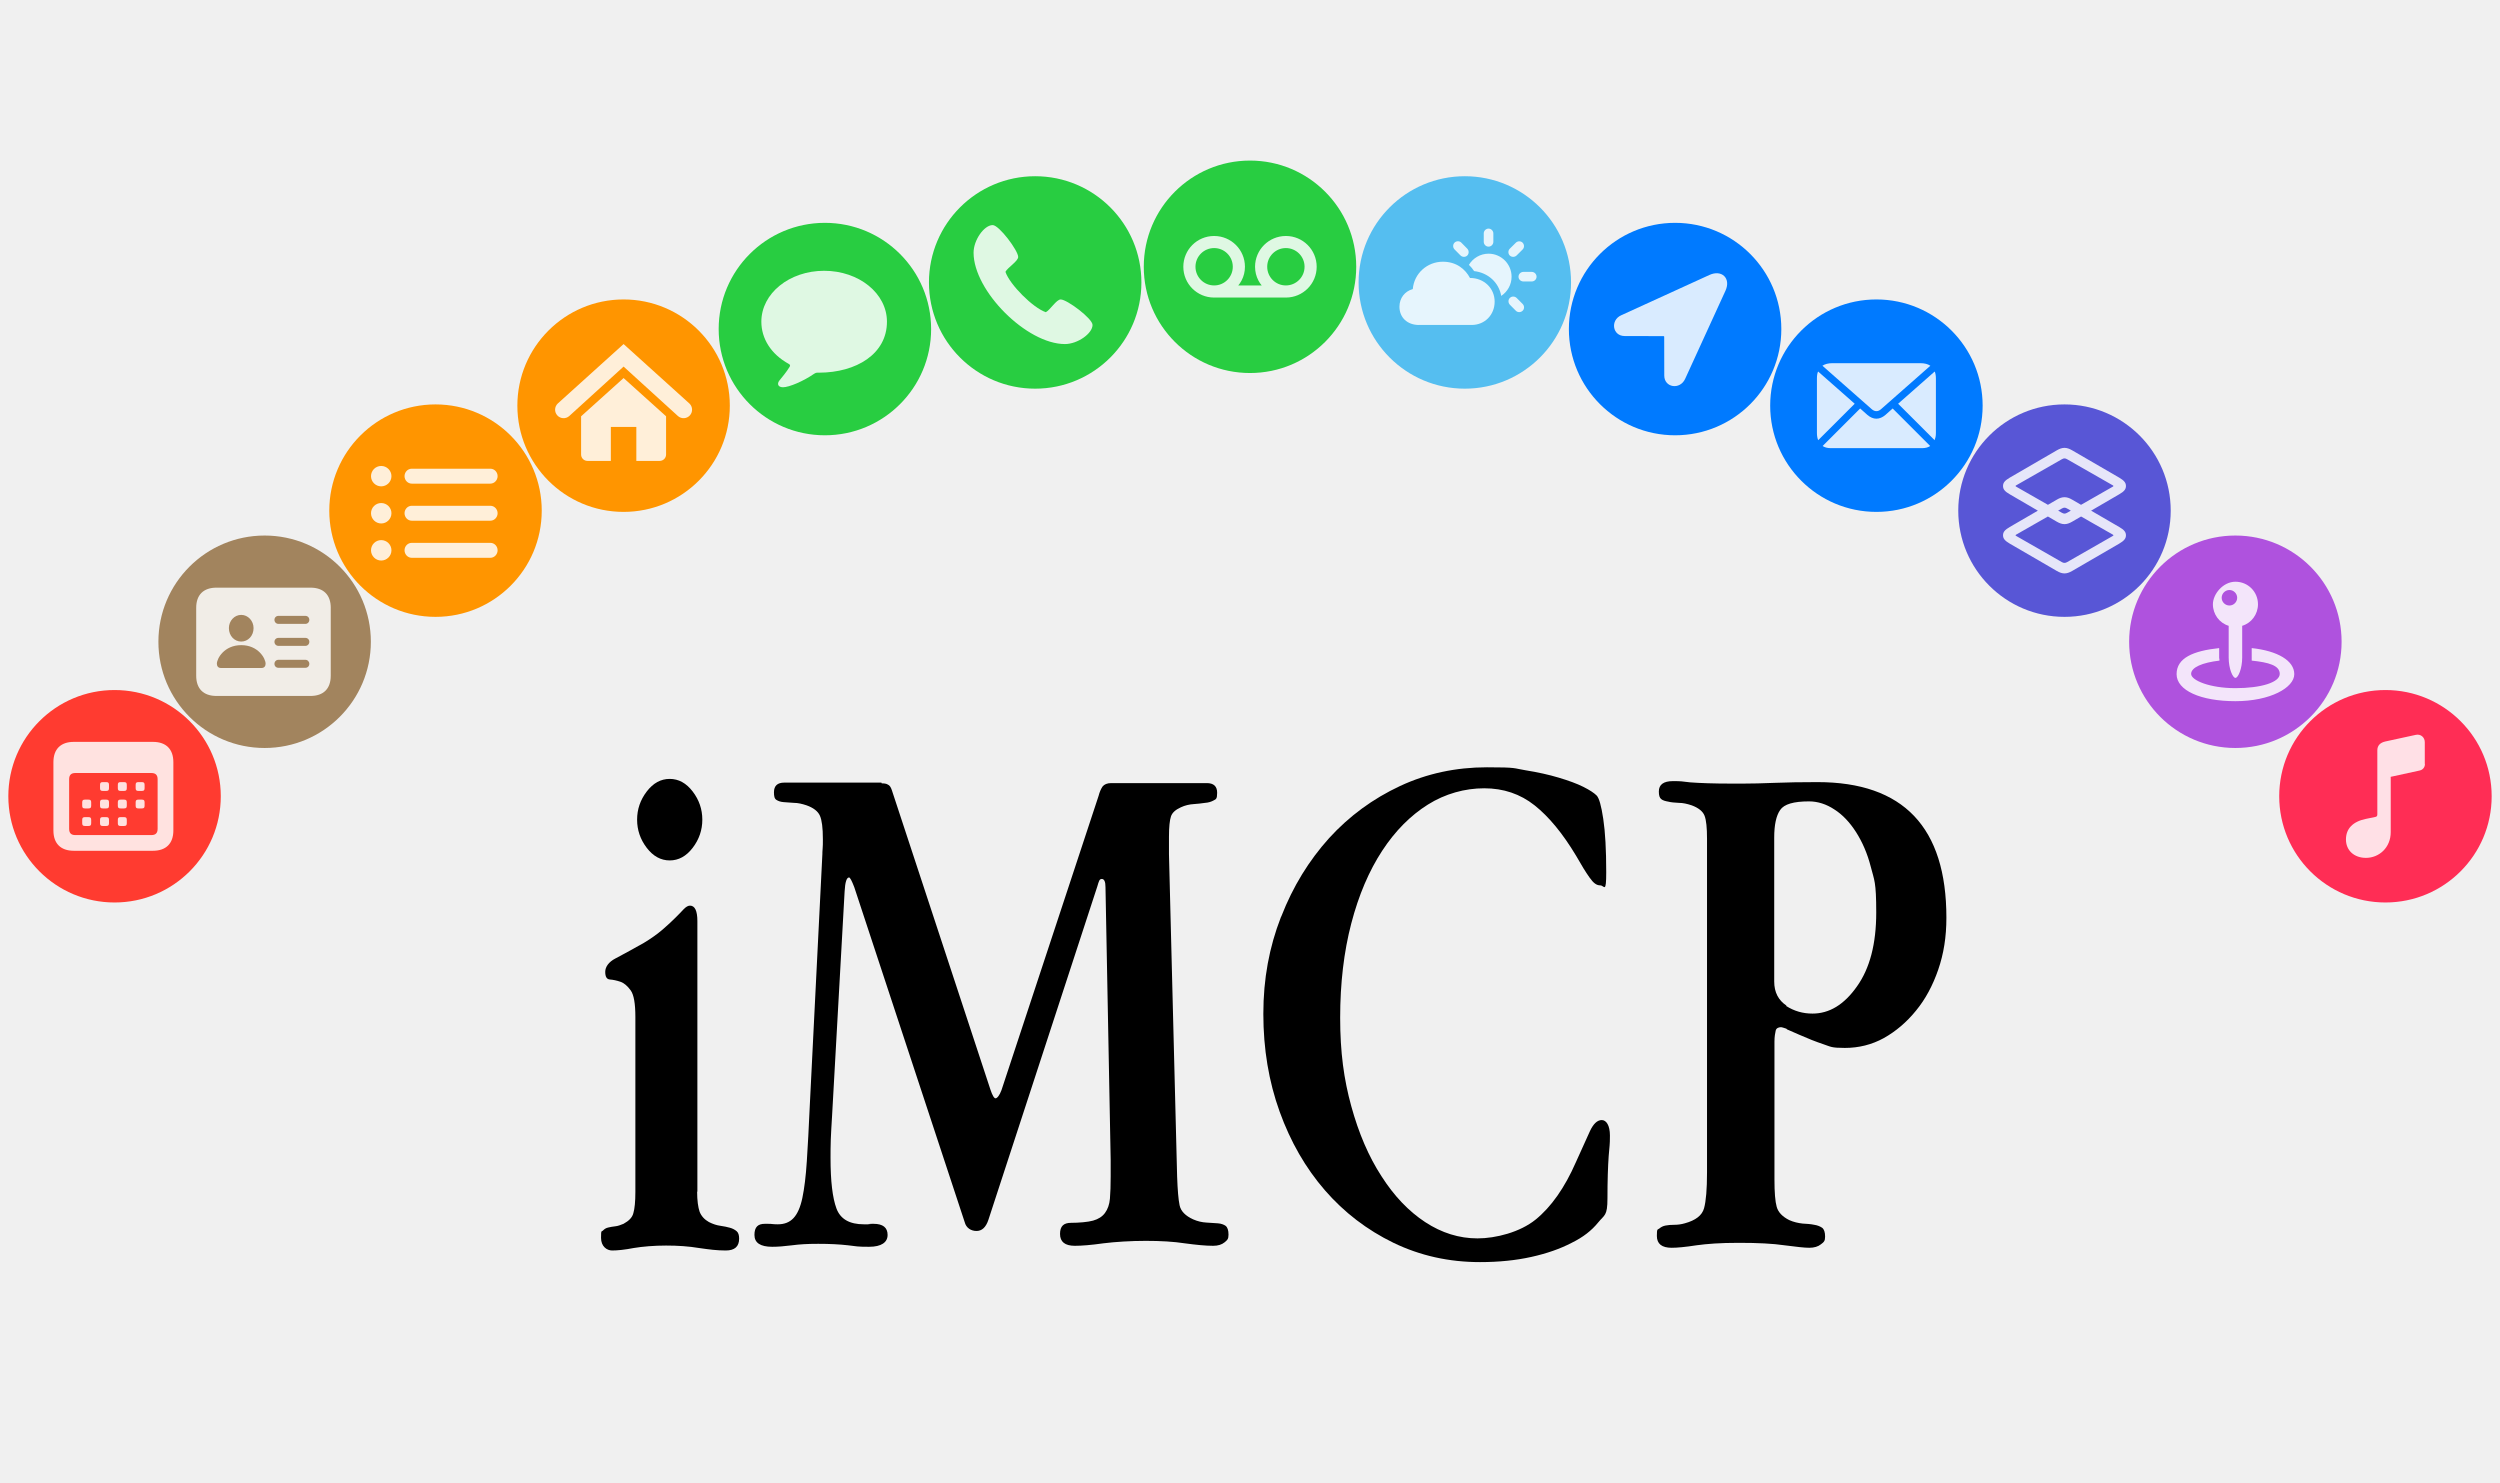
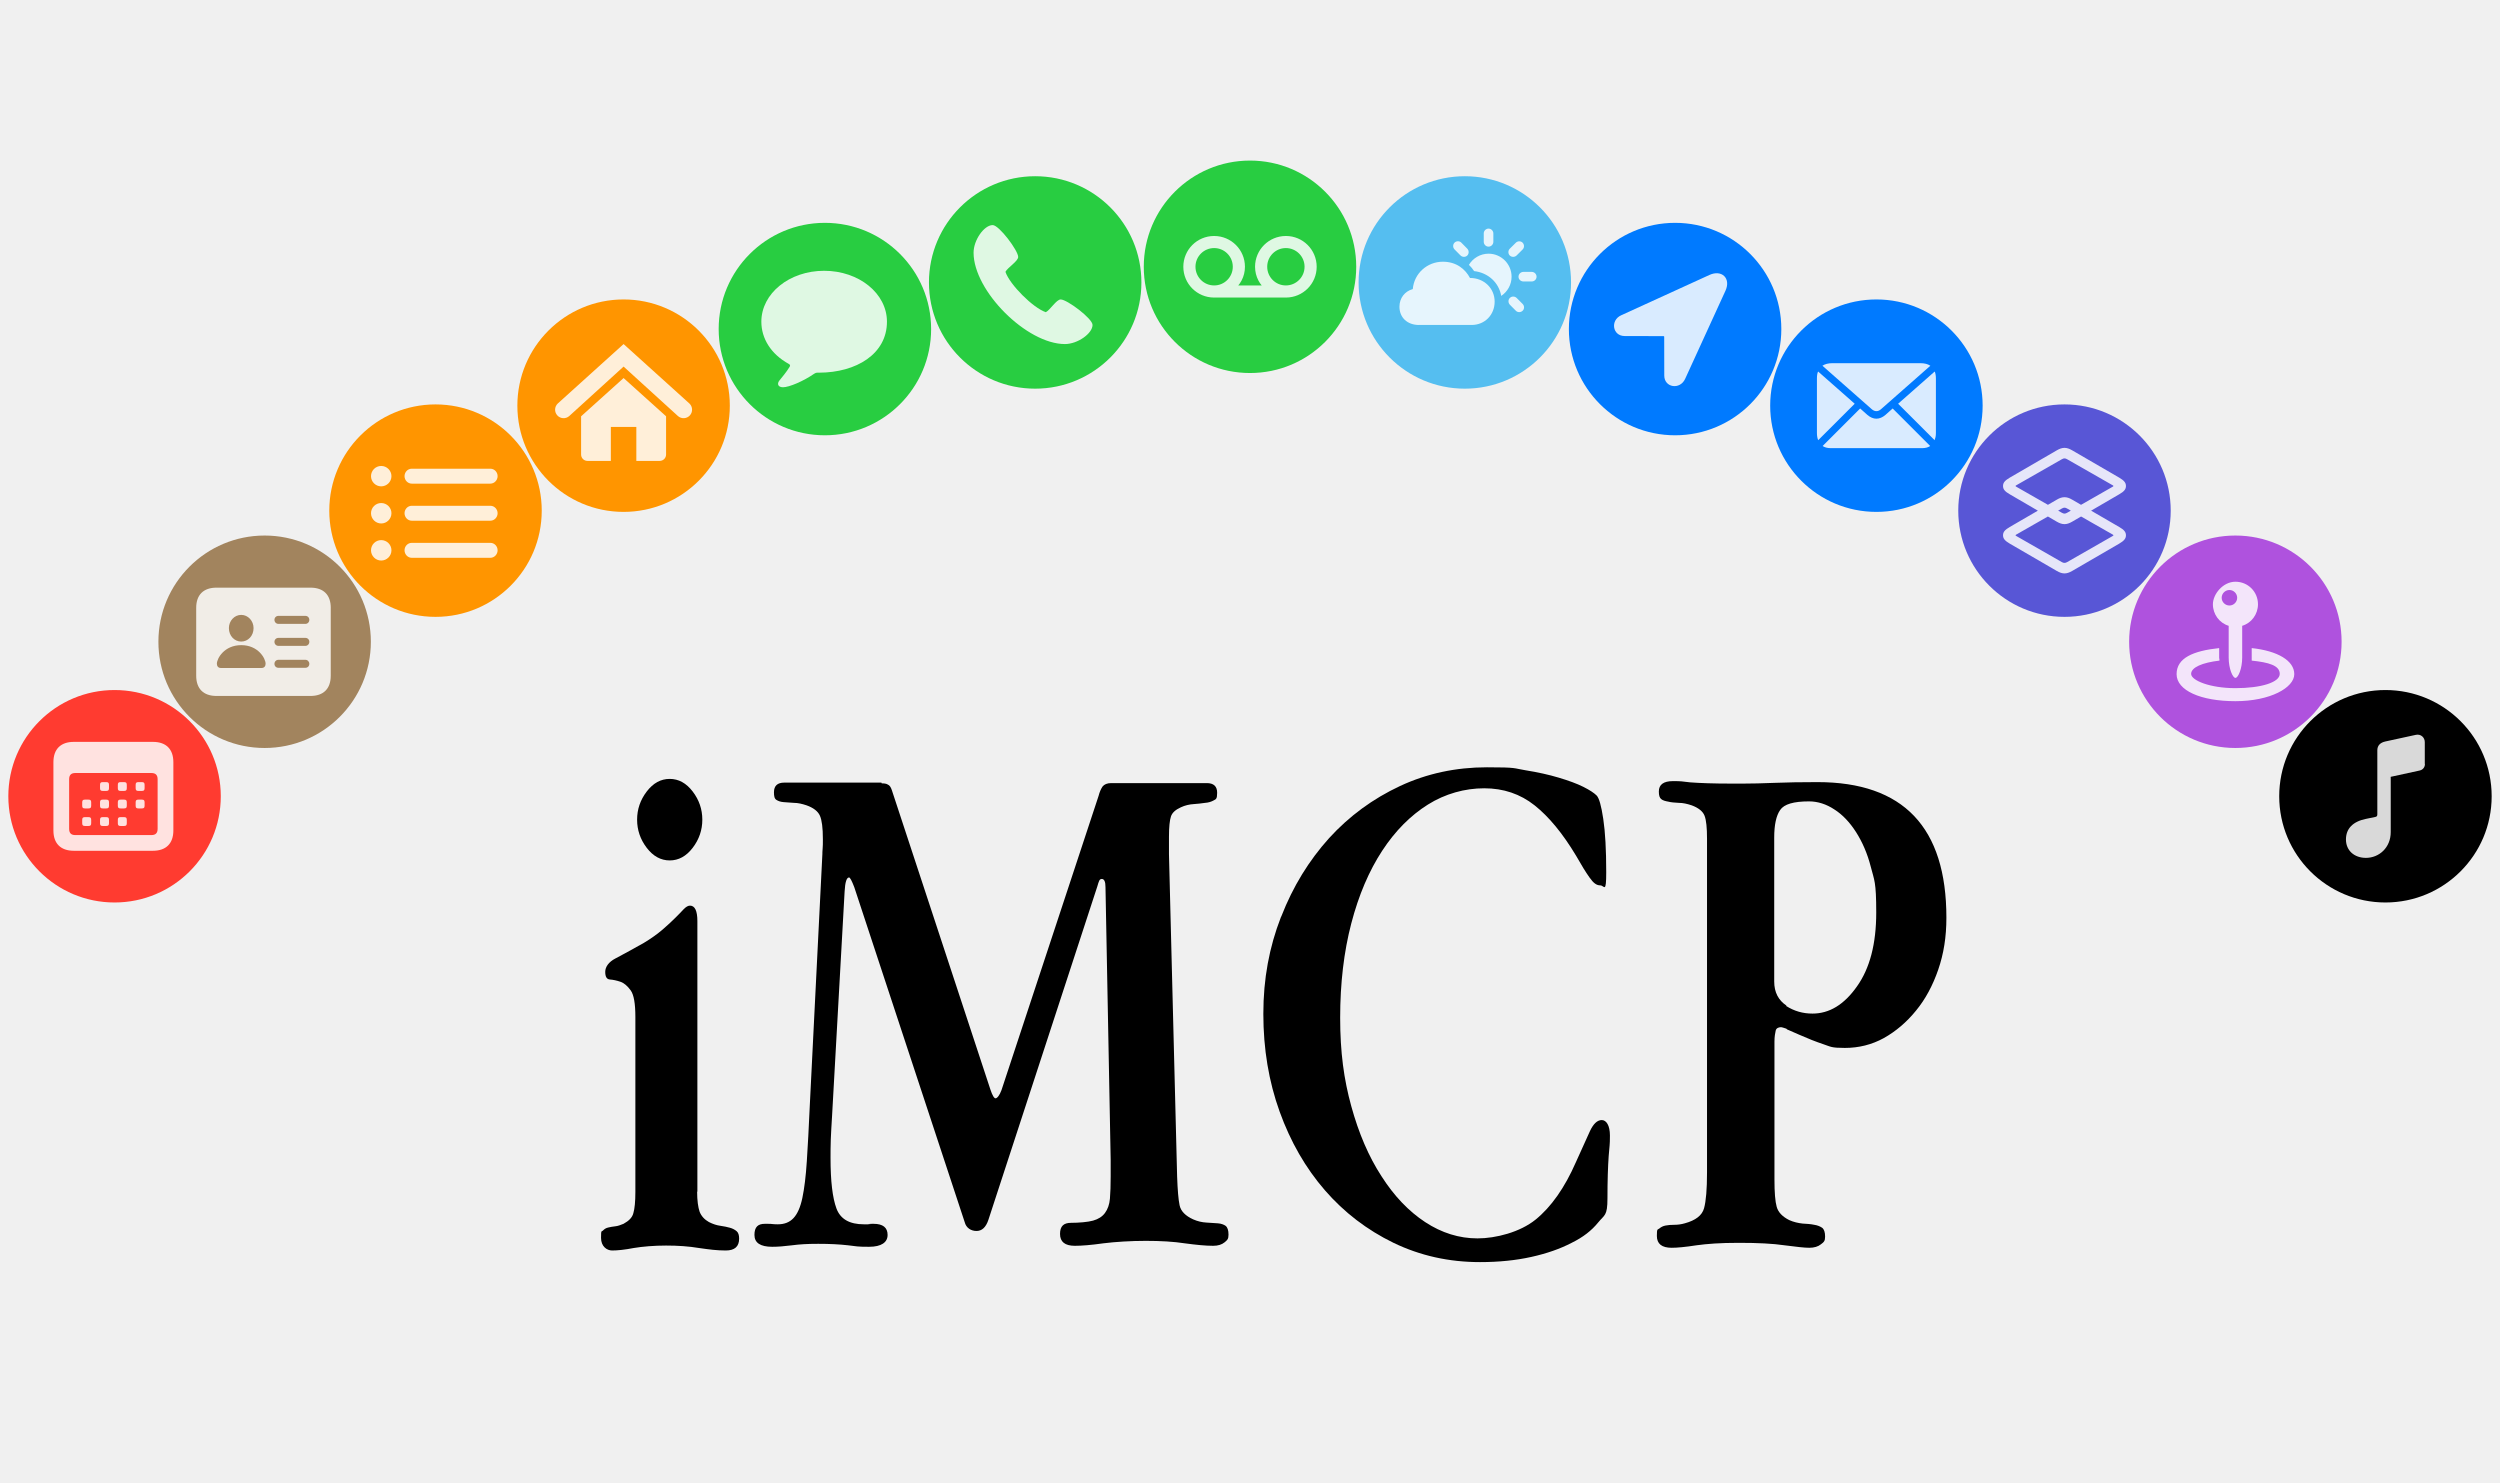
<svg xmlns="http://www.w3.org/2000/svg" viewBox="0 0 1012 600">
  <g fill="#000">
    <path d="M282.2,482.4c0,3.6.4,6.3,1,8.1.7,1.8,2,3.2,3.8,4.2,1.6.8,3.1,1.3,4.6,1.5s2.8.5,3.9.8,2,.8,2.7,1.4,1,1.6,1,3c0,3.2-1.8,4.8-5.4,4.8s-6.6-.4-10.8-1c-4.2-.7-8.6-1-13.4-1s-9.5.4-13.1,1c-3.6.7-6.5,1-8.7,1s-4.5-1.7-4.5-5.1.2-2.4.8-3,1.2-1,2.1-1.2c.9-.2,1.9-.4,2.9-.5s2.1-.5,3.3-1c2.2-1.2,3.6-2.6,4-4.4.5-1.7.8-4.5.8-8.5v-70.8c0-5.4-.6-9-1.9-10.8s-2.7-3-4.2-3.5-2.9-.8-4.2-.9-1.9-1.1-1.9-3.1,1.4-4,4.1-5.4,6.5-3.5,11.5-6.3c3-1.8,5.5-3.6,7.6-5.4,2.1-1.8,3.8-3.4,5.2-4.8,1.4-1.4,2.5-2.5,3.4-3.5.9-.9,1.7-1.4,2.5-1.4,2,0,3,2.1,3,6.3v109.5ZM280.4,320.4c2.6,3.4,3.9,7.2,3.9,11.4s-1.3,8-3.9,11.4-5.7,5.1-9.3,5.1-6.7-1.7-9.3-5.1c-2.6-3.4-3.9-7.2-3.9-11.4s1.3-8,3.9-11.4,5.7-5.1,9.3-5.1,6.7,1.7,9.3,5.1Z" />
    <path d="M356.9,317.1c1,0,1.9.1,2.5.5.7.3,1.2,1,1.6,2.2l39.9,121.2c.8,2.4,1.5,3.6,2.1,3.6s1.6-1.1,2.4-3.3l39.3-119.1c.4-1.6,1-2.9,1.6-3.8.7-.9,1.9-1.4,3.5-1.4h38.7c2.8,0,4.2,1.3,4.2,3.9s-.5,2.6-1.4,3.1-2,.9-3.5,1c-1.4.2-3,.4-4.6.5-1.7.1-3.5.5-5.2,1.3-2.2,1-3.5,2.2-4,3.7-.5,1.5-.8,4.2-.8,8.2v7.1l3.3,130.5c.2,5.4.5,9.2,1,11.6.5,2.4,2.4,4.3,5.5,5.7,1.8.8,3.6,1.2,5.4,1.3s3.4.2,4.6.3c1.3.1,2.4.5,3.1,1,.8.6,1.2,1.8,1.2,3.6s-.5,2.2-1.6,3.1-2.6,1.4-4.6,1.4c-3.2,0-7-.4-11.5-1-4.5-.7-9.8-1-15.8-1s-12.4.4-17.2,1c-4.9.7-8.8,1-11.5,1-4,0-6-1.6-6-4.8s1.5-4.5,4.5-4.5,6.8-.3,8.9-.9c2.1-.6,3.7-1.6,4.8-3.1,1.1-1.5,1.8-3.4,2-5.8s.3-5.4.3-8.9v-6.9l-2.1-110.3c0-2.2-.5-3.3-1.5-3.3s-1.2,1-1.8,3l-44.1,135c-1,3-2.6,4.5-4.8,4.5s-4.2-1.2-4.8-3.6l-44.7-135.6c-1-2.6-1.7-3.9-2.1-3.9-1,0-1.6,1.9-1.8,5.7l-5.1,91.2c-.2,3.4-.4,6.5-.5,9.2-.1,2.8-.1,5.3-.1,7.5,0,9.3.8,16.1,2.4,20.4,1.6,4.3,5.3,6.4,11.1,6.4s1.2,0,1.8-.1c.6-.1,1.3-.1,2.1-.1,3.8,0,5.7,1.5,5.7,4.5s-2.5,4.8-7.5,4.8-5-.2-8.5-.6-7.5-.6-12.1-.6-7.5.2-10.6.6-5.8.6-8,.6c-4.8,0-7.2-1.6-7.2-4.8s1.4-4.5,4.2-4.5,2.2,0,3.1.1,1.6.1,2.2.1c2.6,0,4.7-.8,6.3-2.5,1.6-1.7,2.8-4.4,3.6-8.2.8-3.8,1.4-8.7,1.8-14.8s.8-13.5,1.2-22.5l5.1-101.9c0-.4,0-1.1.1-2.1s.1-2.3.1-3.9c0-4.6-.4-7.7-1.2-9.5-.8-1.8-2.6-3.2-5.4-4.2-1.8-.6-3.5-1-5.1-1-1.6-.1-3-.2-4.2-.3-1.2-.1-2.1-.4-2.9-.9s-1-1.5-1-3.1c0-2.6,1.4-3.9,4.2-3.9h39.3Z" />
    <path d="M518.7,370.9c4.7-12.1,11.2-22.6,19.3-31.6,8.2-9,17.8-16,28.7-21.1s22.7-7.6,35.2-7.6,10.6.4,15.6,1.2,9.5,1.8,13.5,3,7.3,2.4,9.9,3.7c2.6,1.3,4.4,2.5,5.4,3.5s1.9,4.1,2.7,9.5c.8,5.3,1.2,12.5,1.2,21.5s-.8,5.4-2.4,5.4-2.8-1-4.3-3.1-3.3-5-5.5-8.9c-5.4-9-11-15.8-16.8-20.4s-12.6-6.9-20.4-6.9-15.8,2.2-22.8,6.6c-7,4.4-13.2,10.6-18.5,18.7s-9.5,17.9-12.5,29.4-4.5,24.2-4.5,38.2,1.5,24.9,4.5,35.8,7,20.3,12.2,28.3c5.1,8,11,14.2,17.7,18.6s13.8,6.6,21.2,6.6,17.2-2.5,23.5-7.6,11.8-12.9,16.3-23.2c2.4-5.4,4.3-9.6,5.7-12.6s3-4.5,4.8-4.5,3.3,2.1,3.3,6.3-.2,4-.5,8.2-.5,10-.5,17.2-1.2,6.6-3.8,9.8-6,5.9-10.7,8.2c-4.6,2.4-10,4.3-16.3,5.7-6.3,1.4-13.2,2.1-20.8,2.1-12.6,0-24.2-2.6-35-7.8-10.7-5.2-20-12.3-27.8-21.3s-13.9-19.6-18.3-31.8c-4.4-12.2-6.6-25.4-6.6-39.6s2.4-27,7.1-39.1h0Z" />
    <path d="M723.1,416.4c-1.2-.4-1.9-.6-2.1-.6-1.2,0-2,.5-2.2,1.4s-.5,2.4-.5,4.4v55.9c0,5.2.3,8.9.9,11,.6,2.2,2.3,4,5.1,5.4,1.8.8,3.6,1.2,5.4,1.4,1.8.1,3.3.2,4.7.5,1.3.2,2.3.6,3.2,1.2.8.6,1.2,1.8,1.2,3.6s-.5,2.2-1.7,3.1c-1.1.9-2.7,1.4-4.7,1.4s-5.3-.4-10-1c-4.7-.7-10.8-1-18.5-1s-12.8.4-17.2,1c-4.5.7-7.8,1-10,1-4,0-6-1.6-6-4.8s.3-2.4,1-3,1.5-1,2.5-1.2,2.2-.3,3.6-.3,2.8-.2,4.2-.6c4.4-1.2,7-3.2,7.8-6.1.8-2.9,1.2-7.7,1.2-14.5v-135.1c0-4.4-.3-7.5-1-9.3-.7-1.8-2.5-3.2-5.2-4.2-1.8-.6-3.5-1-5.2-1-1.7-.1-3.2-.2-4.3-.5-1.2-.2-2.2-.5-2.8-1-.7-.5-1-1.5-1-3.1,0-2.8,1.9-4.2,5.7-4.2s3.2.1,7,.5c3.9.3,9.5.5,16.7.5h4.8c3.4,0,7.6-.1,12.6-.3,5-.2,10.8-.3,17.4-.3,34.8,0,52.2,18.3,52.2,54.9c0,7.8-1.1,14.6-3.3,21s-5.2,12-9,16.6c-3.8,4.7-8.2,8.4-13,11.1-4.9,2.7-10.2,4-15.8,4s-5.7-.5-8.7-1.5-6.3-2.3-9.9-3.9l-4.8-2.1h0ZM723,407.2c3.3,2.1,6.8,3.1,10.7,3.1,6.8,0,12.8-3.6,18-11,5.2-7.3,7.8-17.2,7.8-29.9s-.8-13-2.2-18.5-3.5-10.2-6-14.1-5.4-7-8.7-9.1c-3.3-2.2-6.8-3.3-10.3-3.3-6.2,0-10.1,1.1-11.7,3.5-1.6,2.3-2.4,6-2.4,11.2v58.2c0,4.4,1.7,7.6,5,9.8Z" />
  </g>
  <svg version="1.1" viewBox="0 0 100 100" x="3.373" y="279.327" width="86" height="86">
    <circle fill="#FF3B30" cx="50" cy="50" r="50" />
    <g fill="#fff" fill-opacity="0.85">
      <path d="M30.83,75.66h37.23c6.18,0,9.62-3.42,9.62-9.56v-32.15c0-6.14-3.44-9.55-9.62-9.55H30.83c-6.17,0-9.61,3.4-9.61,9.55v32.15c0,6.15,3.44,9.56,9.61,9.56ZM31.52,68.27c-1.92,0-2.9-.9-2.9-2.94v-23.34c0-2.03.99-2.93,2.9-2.93h35.83c1.91,0,2.92.89,2.92,2.93v23.34c0,2.05-1.01,2.94-2.92,2.94H31.52ZM44.49,47.49h1.55c1,0,1.34-.31,1.34-1.3v-1.55c0-.99-.34-1.3-1.34-1.3h-1.55c-.99,0-1.33.31-1.33,1.3v1.55c0,.99.34,1.3,1.33,1.3ZM52.86,47.49h1.57c.99,0,1.33-.31,1.33-1.3v-1.55c0-.99-.34-1.3-1.33-1.3h-1.57c-.98,0-1.32.31-1.32,1.3v1.55c0,.99.34,1.3,1.32,1.3ZM61.25,47.49h1.57c.98,0,1.32-.31,1.32-1.3v-1.55c0-.99-.35-1.3-1.32-1.3h-1.57c-.98,0-1.32.31-1.32,1.3v1.55c0,.99.35,1.3,1.32,1.3ZM36.11,55.73h1.57c.98,0,1.32-.31,1.32-1.28v-1.57c0-.99-.35-1.3-1.32-1.3h-1.57c-.98,0-1.34.31-1.34,1.3v1.57c0,.98.36,1.28,1.34,1.28ZM44.49,55.73h1.55c1,0,1.34-.31,1.34-1.28v-1.57c0-.99-.34-1.3-1.34-1.3h-1.55c-.99,0-1.33.31-1.33,1.3v1.57c0,.98.34,1.28,1.33,1.28ZM52.86,55.73h1.57c.99,0,1.33-.31,1.33-1.28v-1.57c0-.99-.34-1.3-1.33-1.3h-1.57c-.98,0-1.32.31-1.32,1.3v1.57c0,.98.34,1.28,1.32,1.28ZM61.25,55.73h1.57c.98,0,1.32-.31,1.32-1.28v-1.57c0-.99-.35-1.3-1.32-1.3h-1.57c-.98,0-1.32.31-1.32,1.3v1.57c0,.98.35,1.28,1.32,1.28ZM36.11,63.99h1.57c.98,0,1.32-.32,1.32-1.3v-1.57c0-.99-.35-1.3-1.32-1.3h-1.57c-.98,0-1.34.31-1.34,1.3v1.57c0,.98.36,1.3,1.34,1.3ZM44.49,63.99h1.55c1,0,1.34-.32,1.34-1.3v-1.57c0-.99-.34-1.3-1.34-1.3h-1.55c-.99,0-1.33.31-1.33,1.3v1.57c0,.98.34,1.3,1.33,1.3ZM52.86,63.99h1.57c.99,0,1.33-.32,1.33-1.3v-1.57c0-.99-.34-1.3-1.33-1.3h-1.57c-.98,0-1.32.31-1.32,1.3v1.57c0,.98.34,1.3,1.32,1.3Z" />
    </g>
  </svg>
  <svg version="1.1" viewBox="0 0 100 100" x="64.122" y="216.785" width="86" height="86">
    <circle fill="#a2845e" cx="50" cy="50" r="50" />
    <g fill="#fff" fill-opacity="0.85">
      <path class="st1" d="M81.12,34.03v31.97c0,6.1-3.41,9.51-9.57,9.51H27.35c-6.14,0-9.56-3.4-9.56-9.51v-31.97c0-6.11,3.42-9.5,9.56-9.5h44.21c6.16,0,9.57,3.39,9.57,9.5ZM27.52,60.35c0,1.1.64,1.99,1.84,1.99h19.25c1.22,0,1.85-.89,1.85-1.99,0-2.48-3.49-8.76-11.47-8.76s-11.47,6.27-11.47,8.76ZM56.53,58.49c-1.11,0-1.91.84-1.91,1.91s.8,1.86,1.91,1.86h12.64c1.07,0,1.87-.8,1.87-1.86s-.8-1.91-1.87-1.91h-12.64ZM56.53,48.17c-1.11,0-1.91.82-1.91,1.86s.8,1.91,1.91,1.91h12.64c1.07,0,1.87-.84,1.87-1.91s-.8-1.86-1.87-1.86h-12.64ZM33.18,43.58c0,3.62,2.61,6.33,5.8,6.33,3.21,0,5.81-2.71,5.81-6.33,0-3.41-2.6-6.23-5.81-6.23s-5.8,2.82-5.8,6.23ZM56.53,37.81c-1.11,0-1.91.82-1.91,1.87s.8,1.91,1.91,1.91h12.64c1.07,0,1.87-.84,1.87-1.91s-.8-1.87-1.87-1.87h-12.64Z" />
    </g>
  </svg>
  <svg version="1.1" viewBox="0 0 100 100" x="133.295" y="163.707" width="86" height="86">
    <circle fill="#ff9500" cx="50" cy="50" r="50" />
    <g fill="#fff" fill-opacity=".85">
      <path d="M38.83,72.2h36.98c1.91,0,3.42-1.64,3.42-3.53s-1.48-3.51-3.42-3.51h-36.98c-1.92,0-3.41,1.62-3.41,3.51s1.51,3.53,3.41,3.53Z" />
      <path d="M24.44,73.49c2.65,0,4.82-2.17,4.82-4.82s-2.17-4.8-4.82-4.8-4.8,2.15-4.8,4.8,2.17,4.82,4.8,4.82Z" />
      <path d="M38.83,54.74h36.98c1.91,0,3.42-1.64,3.42-3.51s-1.48-3.52-3.42-3.52h-36.98c-1.92,0-3.41,1.62-3.41,3.52s1.51,3.51,3.41,3.51Z" />
      <path d="M24.44,56.04c2.65,0,4.82-2.17,4.82-4.82s-2.17-4.8-4.82-4.8-4.8,2.15-4.8,4.8,2.17,4.82,4.8,4.82Z" />
      <path d="M38.83,37.29h36.98c1.91,0,3.42-1.64,3.42-3.52s-1.48-3.51-3.42-3.51h-36.98c-1.92,0-3.41,1.62-3.41,3.51s1.51,3.52,3.41,3.52Z" />
      <path d="M24.44,38.57c2.65,0,4.82-2.15,4.82-4.8s-2.17-4.8-4.82-4.8-4.8,2.15-4.8,4.8,2.17,4.8,4.8,4.8Z" />
    </g>
  </svg>
  <svg viewBox="0 0 100 100" x="209.429" y="121.215" width="86" height="86">
    <circle fill="#ff9500" cx="50" cy="50" r="50" />
    <g fill="#fff" opacity=".85">
      <path d="M50,21 81,49a4,4 0 0 1-5.4,5.9L50,31.6 24.4,54.9A4,4 0 0 1 19,49Z" />
      <path fill-rule="evenodd" d="M50,37 70,55V73a3,3 0 0 1-3,3H33a3,3 0 0 1-3-3V55ZM44,60h12v16H44Z" />
    </g>
  </svg>
  <svg viewBox="0 0 100 100" x="290.918" y="90.206" width="86" height="86">
    <circle fill="#28cd41" cx="50" cy="50" r="50" />
    <g fill="#fff" fill-opacity="0.85">
      <path d="M30.19,77.4c3.04,0,9.82-2.94,14.79-6.39.59-.4,1.01-.5,1.53-.5.3.01.53.02.7.02,17.63-.04,32-8.83,32-23.99,0-13.3-13.15-23.97-29.56-23.97s-29.56,10.67-29.56,23.97c0,7.9,4.52,15.26,12.9,19.86.63.34.75.71.46,1.29-1.56,2.6-3.8,5.19-4.83,6.48-1.36,1.68-.56,3.21,1.57,3.21Z" />
    </g>
  </svg>
  <svg viewBox="0 0 100 100" x="376.041" y="71.335" width="86" height="86">
    <circle fill="#28cd41" cx="50" cy="50" r="50" />
    <g fill="#fff" fill-opacity="0.85">
      <path d="M30,23c-4,0-9,7-9,13,0,18,25,43,43,43,6,0,13-5,13-9,0-3-12-12-15-12-2,0-5,5-7,6-6-2-17-13-19-19,1-2,6-5,6-7,0-3-9-15-12-15Z" />
    </g>
  </svg>
  <svg viewBox="0 0 100 100" x="463.000" y="65.000" width="86" height="86">
    <circle fill="#28cd41" cx="50" cy="50" r="50" />
    <g fill="#fff" stroke="#fff" stroke-width="22" stroke-linejoin="round" opacity="0.85">
      <path transform="translate(20.000 36.882) scale(0.12596)" d="M1.06581e-14 104.043C1.06581e-14 161.656 46.572 208.086 104.043 208.086L372.297 208.086C429.839 208.086 476.341 161.585 476.341 104.043C476.341 46.431 429.768 0 372.297 0C314.685 0 268.048 46.502 268.048 104.043C268.048 137.03 284.031 166.78 309.472 184.8L166.868 184.8C192.309 166.78 208.292 137.03 208.292 104.043C208.292 46.431 161.72 0 104.043 0C46.502 0 1.06581e-14 46.502 1.06581e-14 104.043ZM23.421 103.908C23.421 59.335 59.605 23.151 104.178 23.151C148.752 23.151 184.865 59.335 184.865 103.908C184.865 148.617 148.752 184.8 104.178 184.8C59.605 184.8 23.421 148.617 23.421 103.908ZM291.476 103.908C291.476 59.335 327.589 23.151 372.162 23.151C416.736 23.151 453.055 59.335 453.055 103.908C453.055 148.617 416.736 184.8 372.162 184.8C327.589 184.8 291.476 148.617 291.476 103.908Z" />
    </g>
  </svg>
  <svg version="1.1" viewBox="0 0 100 100" x="549.959" y="71.335" width="86" height="86">
    <circle fill="#55bef0" cx="50" cy="50" r="50" />
    <g fill="#fff" fill-opacity=".85">
      <path d="M74.42,57.32l2.79,2.8c.88.88.9,2.32.02,3.18-.87.87-2.36.91-3.21.02l-2.8-2.82c-.87-.91-.9-2.34-.02-3.21.87-.87,2.32-.86,3.21.02ZM72.01,47.29c0,3.77-1.94,7.1-4.87,9.04-1.12-6.3-6.15-10.91-12.76-11.67-.7-1.05-1.51-2.04-2.45-2.94,1.89-3.15,5.34-5.26,9.26-5.26,5.95,0,10.82,4.87,10.82,10.84ZM83.77,47.3c0,1.24-1.03,2.24-2.27,2.24h-3.94c-1.23,0-2.29-.99-2.29-2.24s1.06-2.27,2.29-2.27h3.94c1.24,0,2.27,1.03,2.27,2.27ZM77.2,31.29c.87.87.88,2.34-.01,3.21l-2.8,2.79c-.88.87-2.35.89-3.23.03-.87-.87-.87-2.35.03-3.22l2.81-2.79c.89-.89,2.33-.89,3.21-.03ZM48.37,31.28l2.78,2.82c.86.89.88,2.34.02,3.21-.87.87-2.32.86-3.22-.04l-2.78-2.81c-.86-.86-.89-2.31-.02-3.19.87-.87,2.37-.88,3.22,0ZM63.43,26.92v3.95c0,1.24-1.03,2.28-2.27,2.28s-2.25-1.05-2.25-2.28v-3.95c0-1.24,1.03-2.27,2.25-2.27s2.27,1.04,2.27,2.27Z" />
      <path d="M28.42,70.01h24.81c6.15,0,10.81-4.74,10.81-10.97s-4.91-11.15-11.61-11.15c-2.24-4.2-6.41-7.65-12.77-7.65-7.41,0-13.54,5.56-14.15,12.88-3.78,1.03-6.28,4.25-6.28,8.31,0,5.07,3.69,8.59,9.19,8.59Z" />
    </g>
  </svg>
  <svg version="1.1" viewBox="0 0 100 100" x="635.082" y="90.206" width="86" height="86">
    <circle fill="#007aff" cx="50" cy="50" r="50" />
    <g fill="#fff" fill-opacity="0.85">
      <path d="M26.24,53.28l18.31.05c.23,0,.32.09.32.31l.03,18.25c0,5.68,7.4,6.9,9.84,1.51l18.98-41.47c2.65-5.85-1.77-10.03-7.54-7.41l-41.58,19c-5.21,2.36-4.09,9.75,1.64,9.76Z" />
    </g>
  </svg>
  <svg viewBox="0 0 100 100" x="716.571" y="121.215" width="86" height="86">
    <circle fill="#007aff" cx="50" cy="50" r="50" />
    <g fill="#fff" fill-opacity="0.85">
      <path d="M49.99 52.58Q48.85 52.58 47.76 51.62L24.58 31.2Q26.43 30 29.29 30H70.71Q73.57 30 75.4 31.2L52.22 51.62Q51.15 52.58 49.99 52.58ZM22.6 66.25Q22.32 65.6 22.16 64.76Q22 63.92 22 62.81V37.19Q22 35.98 22.17 35.12Q22.35 34.27 22.56 33.92L39.78 49.09ZM28.59 70Q27.31 70 26.33 69.73Q25.34 69.45 24.69 68.98L42.35 51.32L45.74 54.34Q46.76 55.22 47.83 55.67Q48.9 56.13 49.99 56.13Q51.08 56.13 52.16 55.67Q53.24 55.22 54.26 54.34L57.65 51.32L75.31 68.98Q74.66 69.45 73.67 69.73Q72.69 70 71.41 70ZM77.4 66.25 60.22 49.09 77.44 33.92Q77.63 34.27 77.81 35.12Q78 35.98 78 37.19V62.81Q78 63.92 77.83 64.76Q77.65 65.6 77.4 66.25Z" />
    </g>
  </svg>
  <svg viewBox="0 0 100 100" x="792.705" y="163.707" width="86" height="86">
    <circle fill="#5856d6" cx="50" cy="50" r="50" />
    <g fill="#fff" fill-opacity="0.85" transform="translate(50 50) scale(0.58) translate(-62.33895 34.1361)">
      <path d="M62.334 16.811C64.314 16.811 66.211 16.168 68.574 14.81L106.744-7.354C110.703-9.686 112.217-11.448 112.217-14.144C112.217-16.778 110.703-18.593 106.744-20.873L68.574-43.047C66.211-44.446 64.314-45.038 62.334-45.038C60.364-45.038 58.467-44.446 56.104-43.047L17.935-20.873C13.975-18.593 12.461-16.778 12.461-14.144C12.461-11.448 13.975-9.686 17.935-7.354L56.104 14.81C58.467 16.168 60.364 16.811 62.334 16.811ZM62.334 8.274C61.628 8.274 61.006 8.087 60.187 7.621L23.031-13.653C22.78-13.758 22.655-13.873 22.655-14.144C22.655-14.353 22.78-14.468 23.031-14.625L60.187-35.847C61.006-36.314 61.628-36.552 62.334-36.552C63.039-36.552 63.672-36.314 64.491-35.847L101.648-14.625C101.898-14.468 102.023-14.353 102.023-14.144C102.023-13.873 101.898-13.758 101.648-13.653L64.491 7.621C63.672 8.087 63.039 8.274 62.334 8.274ZM62.334-23.183C64.314-23.183 66.211-23.816 68.574-25.174L106.744-47.399C110.703-49.68 112.217-51.442 112.217-54.128C112.217-56.824 110.703-58.576 106.744-60.919L68.574-83.082C66.211-84.44 64.314-85.083 62.334-85.083C60.364-85.083 58.467-84.44 56.104-83.082L17.935-60.919C13.975-58.576 12.461-56.824 12.461-54.128C12.461-51.442 13.975-49.68 17.935-47.399L56.104-25.174C58.467-23.816 60.364-23.183 62.334-23.183ZM62.334-31.72C61.628-31.72 61.006-31.959 60.187-32.425L23.031-53.648C22.78-53.752 22.655-53.919 22.655-54.128C22.655-54.389 22.78-54.514 23.031-54.619L60.187-75.841C61.006-76.308 61.628-76.546 62.334-76.546C63.039-76.546 63.672-76.308 64.491-75.841L101.648-54.619C101.898-54.514 102.023-54.389 102.023-54.128C102.023-53.919 101.898-53.752 101.648-53.648L64.491-32.425C63.672-31.959 63.039-31.72 62.334-31.72Z" />
    </g>
  </svg>
  <svg version="1.1" viewBox="0 0 100 100" x="861.878" y="216.785" width="86" height="86">
    <circle fill="#af52de" cx="50" cy="50" r="50" />
    <g fill="#fff" fill-opacity="0.85">
      <path d="M42.49,57.93v.94c-8.01.94-13.32,3.18-13.32,6.25s8.84,6.72,20.86,6.72,20.86-2.71,20.86-6.72-5.3-5.42-13.2-6.25v-5.89c12.14,1.3,20.04,5.89,20.04,12.26s-11.31,12.73-27.7,12.73-27.7-5.07-27.7-12.73,7.9-10.96,20.04-12.26v4.95h.12Z" />
      <path d="M60.64,32.35c0,4.71-3.06,8.84-7.43,10.14v14.97c0,5.19-1.89,9.55-3.18,9.55s-3.18-4.36-3.18-9.55v-14.97c-4.36-1.3-7.43-5.42-7.43-10.14s4.71-10.61,10.61-10.61,10.61,4.71,10.61,10.61ZM43.55,29.29c0,2,1.65,3.65,3.65,3.65s3.65-1.65,3.65-3.65-1.65-3.65-3.65-3.65-3.65,1.65-3.65,3.65h0Z" />
    </g>
  </svg>
  <svg viewBox="0 0 100 100" x="922.627" y="279.327" width="86" height="86">
-     <circle fill="#ff2d55" cx="50" cy="50" r="50" />
+     <circle fill="#000" cx="50" cy="50" r="50" />
    <g fill="#fff" fill-opacity="0.85">
      <path d="M68.52 34.73V24.53C68.52 22.21 66.56 20.6 64.31 21.09L49.96 24.21C47.51 24.74 46.18 26.17 46.18 28.35V58.45C46.21 59.22 45.93 59.57 45.33 59.71L40.81 60.65C34.6 61.92 31.41 65.28 31.41 70.34C31.41 75.49 35.27 79 40.81 79C46.98 79 52.49 74.23 52.49 66.86V41.54C52.49 40.7 52.24 40.91 53.05 40.73L66.07 37.89C67.61 37.57 68.59 36.35 68.59 34.8Z" />
    </g>
  </svg>
</svg>
